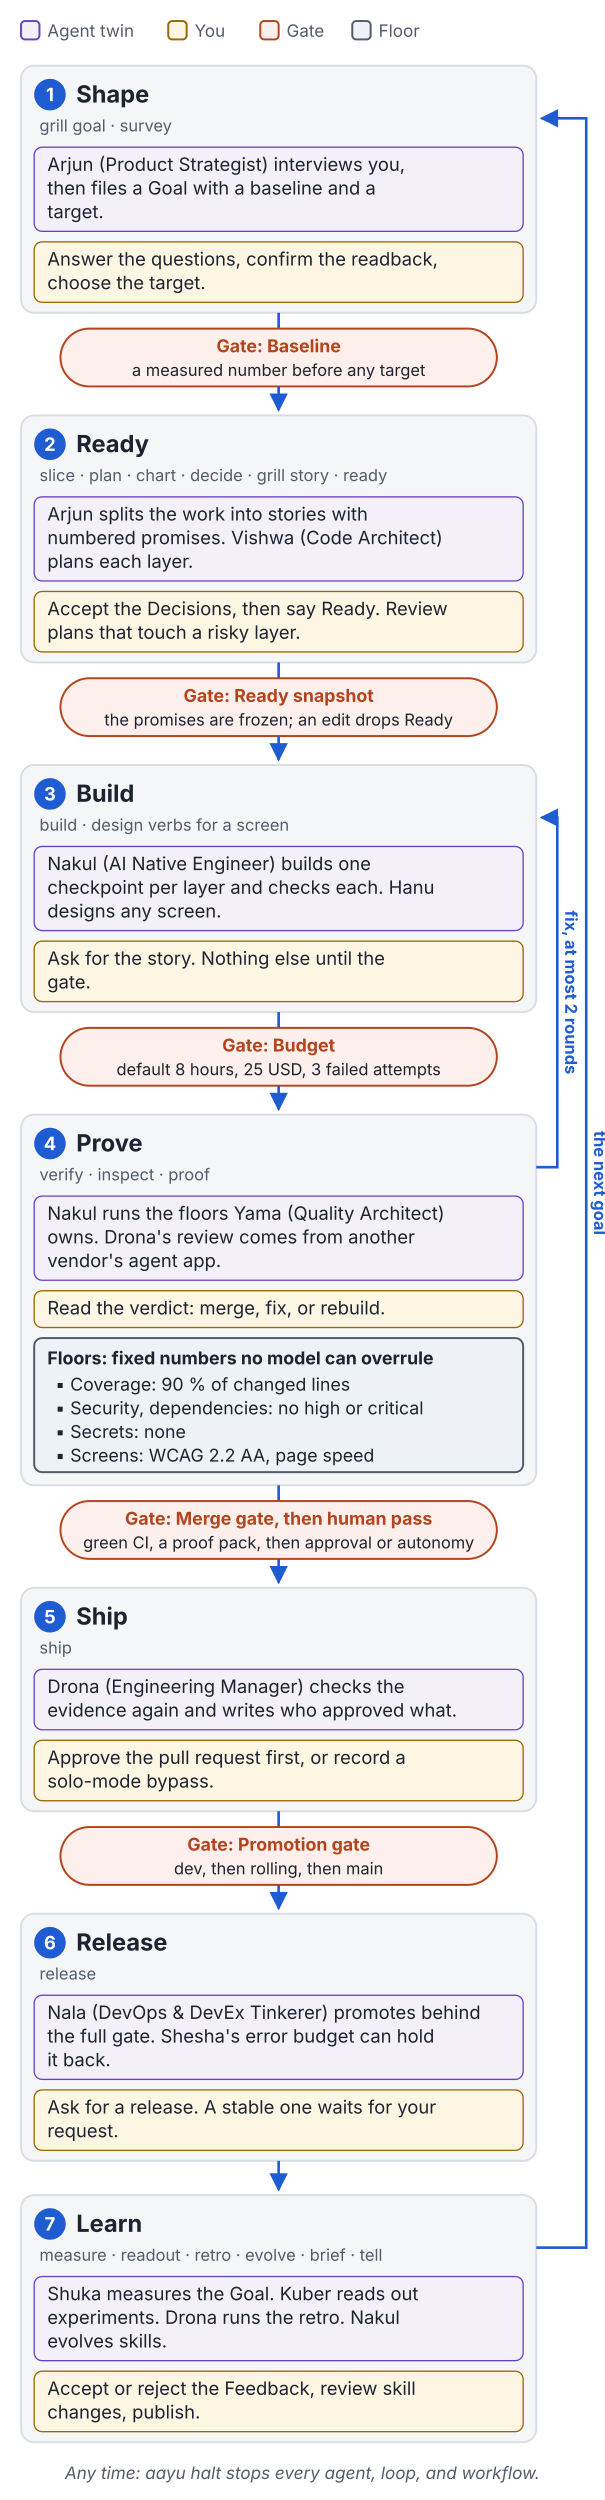
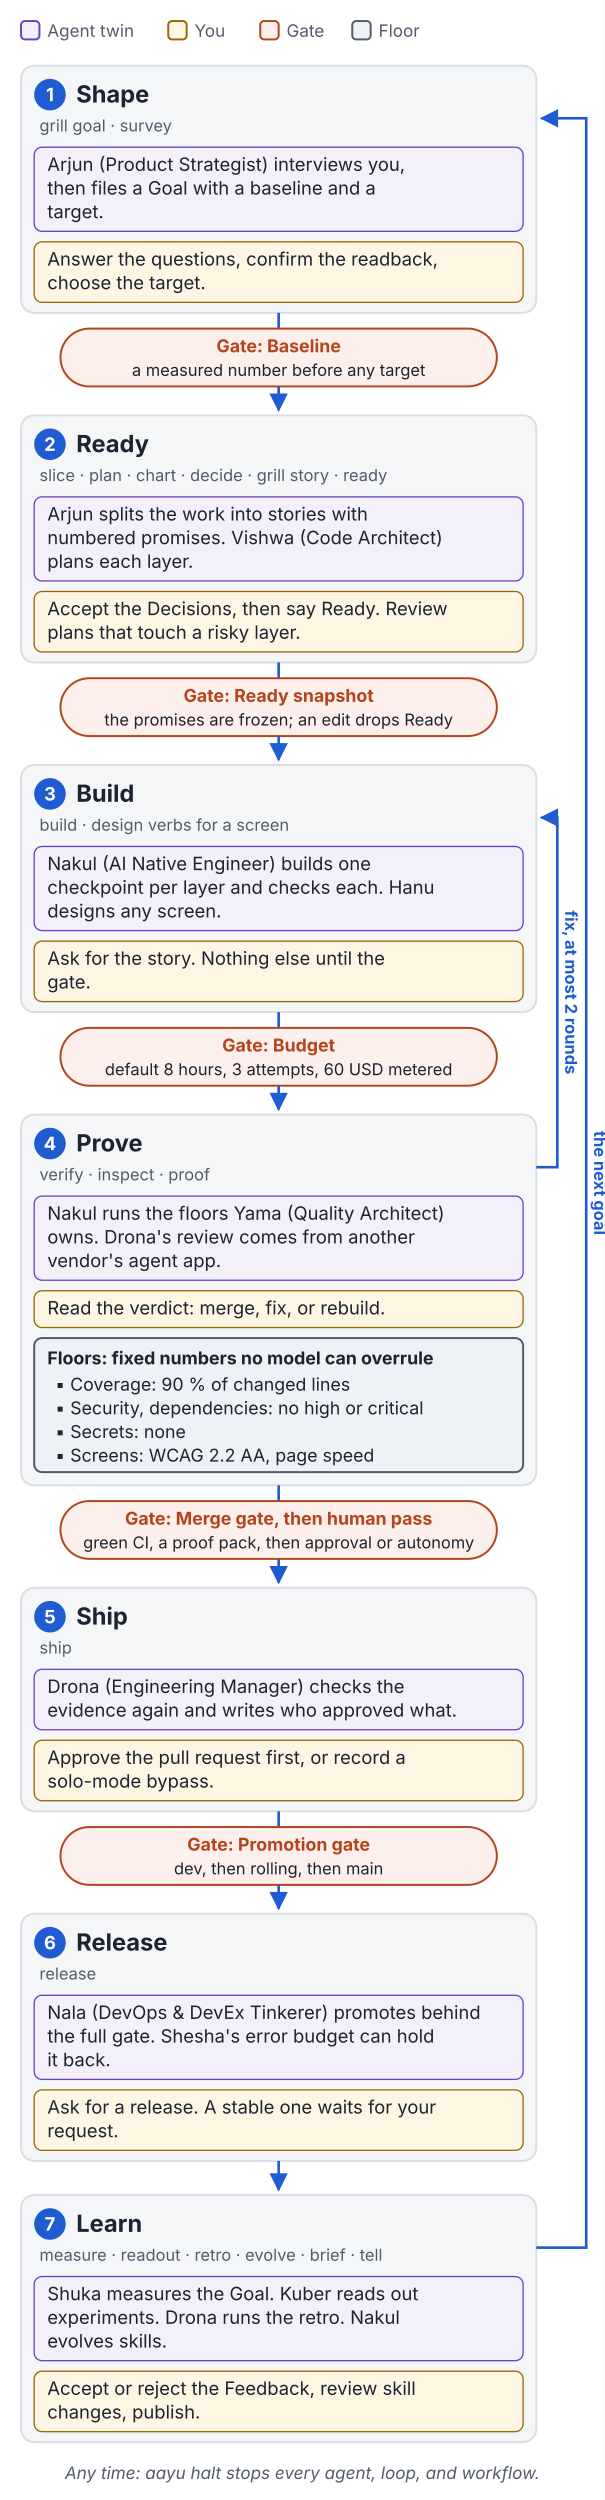
<svg xmlns="http://www.w3.org/2000/svg" viewBox="0 0 460 1902" width="460" height="1902" role="img" aria-labelledby="loop-title loop-desc" font-family="system-ui, -apple-system, 'Segoe UI', sans-serif">
  <defs>
    <marker id="arrow-loop" viewBox="0 0 10 10" refX="9" refY="5" markerWidth="7" markerHeight="7" orient="auto-start-reverse">
      <path d="M0,0 L10,5 L0,10 z" fill="#1f5bd1" />
    </marker>
  </defs>
  <rect width="460" height="1902" fill="#ffffff" />
  <rect x="16" y="16" width="14" height="14" rx="3" fill="#f3f0fa" stroke="#6941c6" stroke-width="1.5" />
  <text x="36" y="28" font-size="13" fill="#535b6b" font-weight="normal" text-anchor="start">Agent twin</text>
  <rect x="128" y="16" width="14" height="14" rx="3" fill="#fdf6e3" stroke="#9a6700" stroke-width="1.5" />
  <text x="148" y="28" font-size="13" fill="#535b6b" font-weight="normal" text-anchor="start">You</text>
  <rect x="198" y="16" width="14" height="14" rx="3" fill="#fdf0ec" stroke="#b4441d" stroke-width="1.5" />
  <text x="218" y="28" font-size="13" fill="#535b6b" font-weight="normal" text-anchor="start">Gate</text>
  <rect x="268" y="16" width="14" height="14" rx="3" fill="#eef1f6" stroke="#535b6b" stroke-width="1.5" />
  <text x="288" y="28" font-size="13" fill="#535b6b" font-weight="normal" text-anchor="start">Floor</text>
  <rect x="16" y="50" width="392" height="188" rx="10" fill="#f5f6f8" stroke="#d9dde4" stroke-width="1.5" />
  <circle cx="38" cy="72" r="12" fill="#1f5bd1" />
  <text x="38" y="77" font-size="14" fill="#ffffff" font-weight="bold" text-anchor="middle">1</text>
  <text x="58" y="78" font-size="18" fill="#1d2330" font-weight="bold" text-anchor="start">Shape</text>
  <text x="30" y="100" font-size="12.5" fill="#535b6b" font-weight="normal" text-anchor="start">grill goal · survey</text>
  <rect x="26" y="112" width="372" height="64" rx="6" fill="#f3f0fa" stroke="#6941c6" stroke-width="1" />
  <text x="36" y="130" font-size="14" fill="#1d2330" font-weight="normal" text-anchor="start">Arjun (Product Strategist) interviews you,</text>
  <text x="36" y="148" font-size="14" fill="#1d2330" font-weight="normal" text-anchor="start">then files a Goal with a baseline and a</text>
  <text x="36" y="166" font-size="14" fill="#1d2330" font-weight="normal" text-anchor="start">target.</text>
  <rect x="26" y="184" width="372" height="46" rx="6" fill="#fdf6e3" stroke="#9a6700" stroke-width="1" />
  <text x="36" y="202" font-size="14" fill="#1d2330" font-weight="normal" text-anchor="start">Answer the questions, confirm the readback,</text>
  <text x="36" y="220" font-size="14" fill="#1d2330" font-weight="normal" text-anchor="start">choose the target.</text>
  <line x1="212.0" y1="238" x2="212.0" y2="250" stroke="#1f5bd1" stroke-width="2" />
  <rect x="46" y="250" width="332" height="44" rx="22" fill="#fdf0ec" stroke="#b4441d" stroke-width="1.5" />
  <text x="212.0" y="268" font-size="13.5" fill="#b4441d" font-weight="bold" text-anchor="middle">Gate: Baseline</text>
  <text x="212.0" y="286" font-size="12.5" fill="#1d2330" font-weight="normal" text-anchor="middle">a measured number before any target</text>
  <line x1="212.0" y1="294" x2="212.0" y2="312" stroke="#1f5bd1" stroke-width="2" marker-end="url(#arrow-loop)" />
  <rect x="16" y="316" width="392" height="188" rx="10" fill="#f5f6f8" stroke="#d9dde4" stroke-width="1.5" />
  <circle cx="38" cy="338" r="12" fill="#1f5bd1" />
  <text x="38" y="343" font-size="14" fill="#ffffff" font-weight="bold" text-anchor="middle">2</text>
  <text x="58" y="344" font-size="18" fill="#1d2330" font-weight="bold" text-anchor="start">Ready</text>
  <text x="30" y="366" font-size="12.5" fill="#535b6b" font-weight="normal" text-anchor="start">slice · plan · chart · decide · grill story · ready</text>
  <rect x="26" y="378" width="372" height="64" rx="6" fill="#f3f0fa" stroke="#6941c6" stroke-width="1" />
  <text x="36" y="396" font-size="14" fill="#1d2330" font-weight="normal" text-anchor="start">Arjun splits the work into stories with</text>
  <text x="36" y="414" font-size="14" fill="#1d2330" font-weight="normal" text-anchor="start">numbered promises. Vishwa (Code Architect)</text>
  <text x="36" y="432" font-size="14" fill="#1d2330" font-weight="normal" text-anchor="start">plans each layer.</text>
  <rect x="26" y="450" width="372" height="46" rx="6" fill="#fdf6e3" stroke="#9a6700" stroke-width="1" />
  <text x="36" y="468" font-size="14" fill="#1d2330" font-weight="normal" text-anchor="start">Accept the Decisions, then say Ready. Review</text>
  <text x="36" y="486" font-size="14" fill="#1d2330" font-weight="normal" text-anchor="start">plans that touch a risky layer.</text>
  <line x1="212.0" y1="504" x2="212.0" y2="516" stroke="#1f5bd1" stroke-width="2" />
  <rect x="46" y="516" width="332" height="44" rx="22" fill="#fdf0ec" stroke="#b4441d" stroke-width="1.5" />
  <text x="212.0" y="534" font-size="13.5" fill="#b4441d" font-weight="bold" text-anchor="middle">Gate: Ready snapshot</text>
  <text x="212.0" y="552" font-size="12.5" fill="#1d2330" font-weight="normal" text-anchor="middle">the promises are frozen; an edit drops Ready</text>
  <line x1="212.0" y1="560" x2="212.0" y2="578" stroke="#1f5bd1" stroke-width="2" marker-end="url(#arrow-loop)" />
  <rect x="16" y="582" width="392" height="188" rx="10" fill="#f5f6f8" stroke="#d9dde4" stroke-width="1.5" />
  <circle cx="38" cy="604" r="12" fill="#1f5bd1" />
  <text x="38" y="609" font-size="14" fill="#ffffff" font-weight="bold" text-anchor="middle">3</text>
  <text x="58" y="610" font-size="18" fill="#1d2330" font-weight="bold" text-anchor="start">Build</text>
  <text x="30" y="632" font-size="12.5" fill="#535b6b" font-weight="normal" text-anchor="start">build · design verbs for a screen</text>
  <rect x="26" y="644" width="372" height="64" rx="6" fill="#f3f0fa" stroke="#6941c6" stroke-width="1" />
  <text x="36" y="662" font-size="14" fill="#1d2330" font-weight="normal" text-anchor="start">Nakul (AI Native Engineer) builds one</text>
  <text x="36" y="680" font-size="14" fill="#1d2330" font-weight="normal" text-anchor="start">checkpoint per layer and checks each. Hanu</text>
  <text x="36" y="698" font-size="14" fill="#1d2330" font-weight="normal" text-anchor="start">designs any screen.</text>
  <rect x="26" y="716" width="372" height="46" rx="6" fill="#fdf6e3" stroke="#9a6700" stroke-width="1" />
  <text x="36" y="734" font-size="14" fill="#1d2330" font-weight="normal" text-anchor="start">Ask for the story. Nothing else until the</text>
  <text x="36" y="752" font-size="14" fill="#1d2330" font-weight="normal" text-anchor="start">gate.</text>
  <line x1="212.0" y1="770" x2="212.0" y2="782" stroke="#1f5bd1" stroke-width="2" />
  <rect x="46" y="782" width="332" height="44" rx="22" fill="#fdf0ec" stroke="#b4441d" stroke-width="1.5" />
  <text x="212.0" y="800" font-size="13.5" fill="#b4441d" font-weight="bold" text-anchor="middle">Gate: Budget</text>
-   <text x="212.0" y="818" font-size="12.5" fill="#1d2330" font-weight="normal" text-anchor="middle">default 8 hours, 25 USD, 3 failed attempts</text>
+   <text x="212.0" y="818" font-size="12.5" fill="#1d2330" font-weight="normal" text-anchor="middle">default 8 hours, 3 attempts, 60 USD metered</text>
  <line x1="212.0" y1="826" x2="212.0" y2="844" stroke="#1f5bd1" stroke-width="2" marker-end="url(#arrow-loop)" />
  <rect x="16" y="848" width="392" height="282" rx="10" fill="#f5f6f8" stroke="#d9dde4" stroke-width="1.5" />
  <circle cx="38" cy="870" r="12" fill="#1f5bd1" />
  <text x="38" y="875" font-size="14" fill="#ffffff" font-weight="bold" text-anchor="middle">4</text>
  <text x="58" y="876" font-size="18" fill="#1d2330" font-weight="bold" text-anchor="start">Prove</text>
  <text x="30" y="898" font-size="12.5" fill="#535b6b" font-weight="normal" text-anchor="start">verify · inspect · proof</text>
  <rect x="26" y="910" width="372" height="64" rx="6" fill="#f3f0fa" stroke="#6941c6" stroke-width="1" />
  <text x="36" y="928" font-size="14" fill="#1d2330" font-weight="normal" text-anchor="start">Nakul runs the floors Yama (Quality Architect)</text>
  <text x="36" y="946" font-size="14" fill="#1d2330" font-weight="normal" text-anchor="start">owns. Drona's review comes from another</text>
  <text x="36" y="964" font-size="14" fill="#1d2330" font-weight="normal" text-anchor="start">vendor's agent app.</text>
  <rect x="26" y="982" width="372" height="28" rx="6" fill="#fdf6e3" stroke="#9a6700" stroke-width="1" />
  <text x="36" y="1000" font-size="14" fill="#1d2330" font-weight="normal" text-anchor="start">Read the verdict: merge, fix, or rebuild.</text>
  <rect x="26" y="1018" width="372" height="102" rx="6" fill="#eef1f6" stroke="#535b6b" stroke-width="1.5" />
  <text x="36" y="1038" font-size="13.5" fill="#1d2330" font-weight="bold" text-anchor="start">Floors: fixed numbers no model can overrule</text>
  <text x="42" y="1058" font-size="13.5" fill="#1d2330" font-weight="normal" text-anchor="start">▪ Coverage: 90 % of changed lines</text>
  <text x="42" y="1076" font-size="13.5" fill="#1d2330" font-weight="normal" text-anchor="start">▪ Security, dependencies: no high or critical</text>
  <text x="42" y="1094" font-size="13.5" fill="#1d2330" font-weight="normal" text-anchor="start">▪ Secrets: none</text>
  <text x="42" y="1112" font-size="13.5" fill="#1d2330" font-weight="normal" text-anchor="start">▪ Screens: WCAG 2.2 AA, page speed</text>
  <line x1="212.0" y1="1130" x2="212.0" y2="1142" stroke="#1f5bd1" stroke-width="2" />
  <rect x="46" y="1142" width="332" height="44" rx="22" fill="#fdf0ec" stroke="#b4441d" stroke-width="1.5" />
  <text x="212.0" y="1160" font-size="13.5" fill="#b4441d" font-weight="bold" text-anchor="middle">Gate: Merge gate, then human pass</text>
  <text x="212.0" y="1178" font-size="12.5" fill="#1d2330" font-weight="normal" text-anchor="middle">green CI, a proof pack, then approval or autonomy</text>
  <line x1="212.0" y1="1186" x2="212.0" y2="1204" stroke="#1f5bd1" stroke-width="2" marker-end="url(#arrow-loop)" />
  <rect x="16" y="1208" width="392" height="170" rx="10" fill="#f5f6f8" stroke="#d9dde4" stroke-width="1.5" />
  <circle cx="38" cy="1230" r="12" fill="#1f5bd1" />
  <text x="38" y="1235" font-size="14" fill="#ffffff" font-weight="bold" text-anchor="middle">5</text>
  <text x="58" y="1236" font-size="18" fill="#1d2330" font-weight="bold" text-anchor="start">Ship</text>
  <text x="30" y="1258" font-size="12.5" fill="#535b6b" font-weight="normal" text-anchor="start">ship</text>
  <rect x="26" y="1270" width="372" height="46" rx="6" fill="#f3f0fa" stroke="#6941c6" stroke-width="1" />
  <text x="36" y="1288" font-size="14" fill="#1d2330" font-weight="normal" text-anchor="start">Drona (Engineering Manager) checks the</text>
  <text x="36" y="1306" font-size="14" fill="#1d2330" font-weight="normal" text-anchor="start">evidence again and writes who approved what.</text>
  <rect x="26" y="1324" width="372" height="46" rx="6" fill="#fdf6e3" stroke="#9a6700" stroke-width="1" />
  <text x="36" y="1342" font-size="14" fill="#1d2330" font-weight="normal" text-anchor="start">Approve the pull request first, or record a</text>
  <text x="36" y="1360" font-size="14" fill="#1d2330" font-weight="normal" text-anchor="start">solo-mode bypass.</text>
  <line x1="212.0" y1="1378" x2="212.0" y2="1390" stroke="#1f5bd1" stroke-width="2" />
  <rect x="46" y="1390" width="332" height="44" rx="22" fill="#fdf0ec" stroke="#b4441d" stroke-width="1.5" />
  <text x="212.0" y="1408" font-size="13.5" fill="#b4441d" font-weight="bold" text-anchor="middle">Gate: Promotion gate</text>
  <text x="212.0" y="1426" font-size="12.5" fill="#1d2330" font-weight="normal" text-anchor="middle">dev, then rolling, then main</text>
  <line x1="212.0" y1="1434" x2="212.0" y2="1452" stroke="#1f5bd1" stroke-width="2" marker-end="url(#arrow-loop)" />
  <rect x="16" y="1456" width="392" height="188" rx="10" fill="#f5f6f8" stroke="#d9dde4" stroke-width="1.5" />
  <circle cx="38" cy="1478" r="12" fill="#1f5bd1" />
  <text x="38" y="1483" font-size="14" fill="#ffffff" font-weight="bold" text-anchor="middle">6</text>
  <text x="58" y="1484" font-size="18" fill="#1d2330" font-weight="bold" text-anchor="start">Release</text>
  <text x="30" y="1506" font-size="12.5" fill="#535b6b" font-weight="normal" text-anchor="start">release</text>
  <rect x="26" y="1518" width="372" height="64" rx="6" fill="#f3f0fa" stroke="#6941c6" stroke-width="1" />
  <text x="36" y="1536" font-size="14" fill="#1d2330" font-weight="normal" text-anchor="start">Nala (DevOps &amp; DevEx Tinkerer) promotes behind</text>
  <text x="36" y="1554" font-size="14" fill="#1d2330" font-weight="normal" text-anchor="start">the full gate. Shesha's error budget can hold</text>
  <text x="36" y="1572" font-size="14" fill="#1d2330" font-weight="normal" text-anchor="start">it back.</text>
  <rect x="26" y="1590" width="372" height="46" rx="6" fill="#fdf6e3" stroke="#9a6700" stroke-width="1" />
  <text x="36" y="1608" font-size="14" fill="#1d2330" font-weight="normal" text-anchor="start">Ask for a release. A stable one waits for your</text>
  <text x="36" y="1626" font-size="14" fill="#1d2330" font-weight="normal" text-anchor="start">request.</text>
  <line x1="212.0" y1="1644" x2="212.0" y2="1666" stroke="#1f5bd1" stroke-width="2" marker-end="url(#arrow-loop)" />
  <rect x="16" y="1670" width="392" height="188" rx="10" fill="#f5f6f8" stroke="#d9dde4" stroke-width="1.5" />
  <circle cx="38" cy="1692" r="12" fill="#1f5bd1" />
  <text x="38" y="1697" font-size="14" fill="#ffffff" font-weight="bold" text-anchor="middle">7</text>
  <text x="58" y="1698" font-size="18" fill="#1d2330" font-weight="bold" text-anchor="start">Learn</text>
  <text x="30" y="1720" font-size="12.5" fill="#535b6b" font-weight="normal" text-anchor="start">measure · readout · retro · evolve · brief · tell</text>
  <rect x="26" y="1732" width="372" height="64" rx="6" fill="#f3f0fa" stroke="#6941c6" stroke-width="1" />
  <text x="36" y="1750" font-size="14" fill="#1d2330" font-weight="normal" text-anchor="start">Shuka measures the Goal. Kuber reads out</text>
  <text x="36" y="1768" font-size="14" fill="#1d2330" font-weight="normal" text-anchor="start">experiments. Drona runs the retro. Nakul</text>
  <text x="36" y="1786" font-size="14" fill="#1d2330" font-weight="normal" text-anchor="start">evolves skills.</text>
  <rect x="26" y="1804" width="372" height="46" rx="6" fill="#fdf6e3" stroke="#9a6700" stroke-width="1" />
  <text x="36" y="1822" font-size="14" fill="#1d2330" font-weight="normal" text-anchor="start">Accept or reject the Feedback, review skill</text>
  <text x="36" y="1840" font-size="14" fill="#1d2330" font-weight="normal" text-anchor="start">changes, publish.</text>
  <path d="M408,888 H424 V622 H412" fill="none" stroke="#1f5bd1" stroke-width="2" marker-end="url(#arrow-loop)" />
  <text x="430" y="755.0" font-size="12.5" fill="#1f5bd1" font-weight="bold" transform="rotate(90 430 755.0)" text-anchor="middle">fix, at most 2 rounds</text>
  <path d="M408,1710 H446 V90 H412" fill="none" stroke="#1f5bd1" stroke-width="2" marker-end="url(#arrow-loop)" />
  <text x="452" y="900.0" font-size="12.5" fill="#1f5bd1" font-weight="bold" transform="rotate(90 452 900.0)" text-anchor="middle">the next goal</text>
  <text x="230.0" y="1886" font-size="13" fill="#535b6b" font-weight="normal" text-anchor="middle" font-style="italic">Any time: aayu halt stops every agent, loop, and workflow.</text>
</svg>
